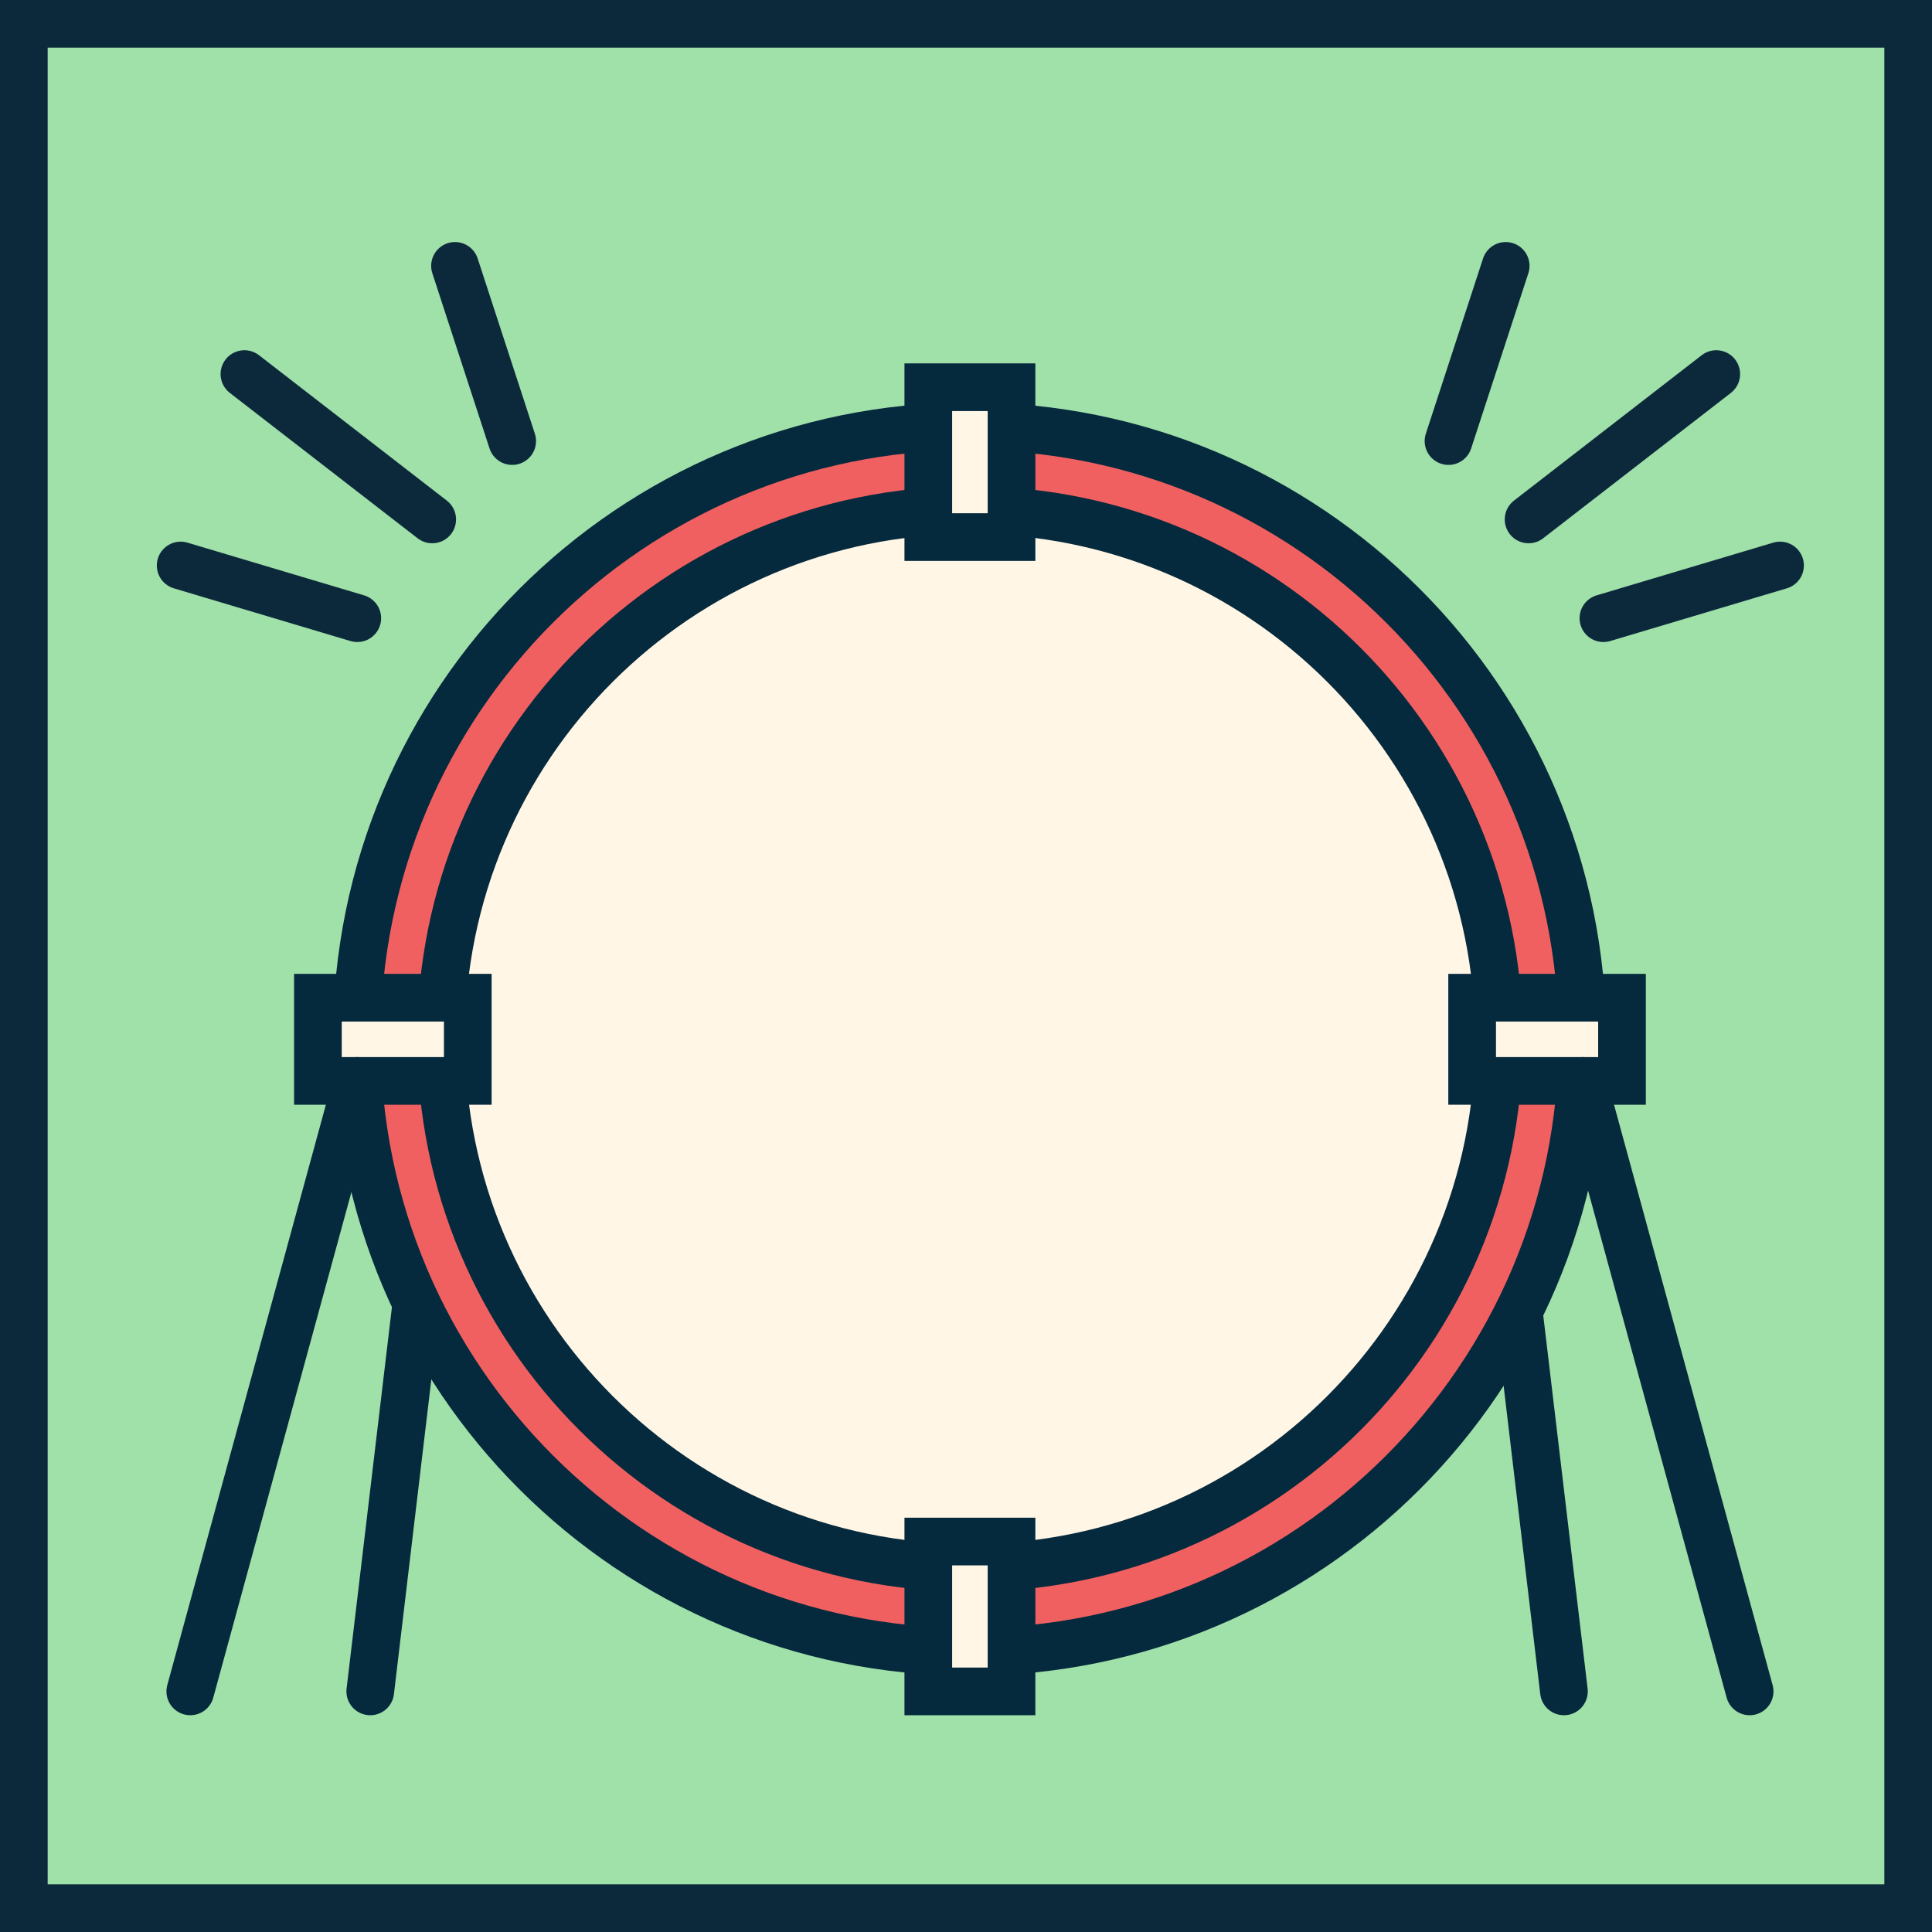
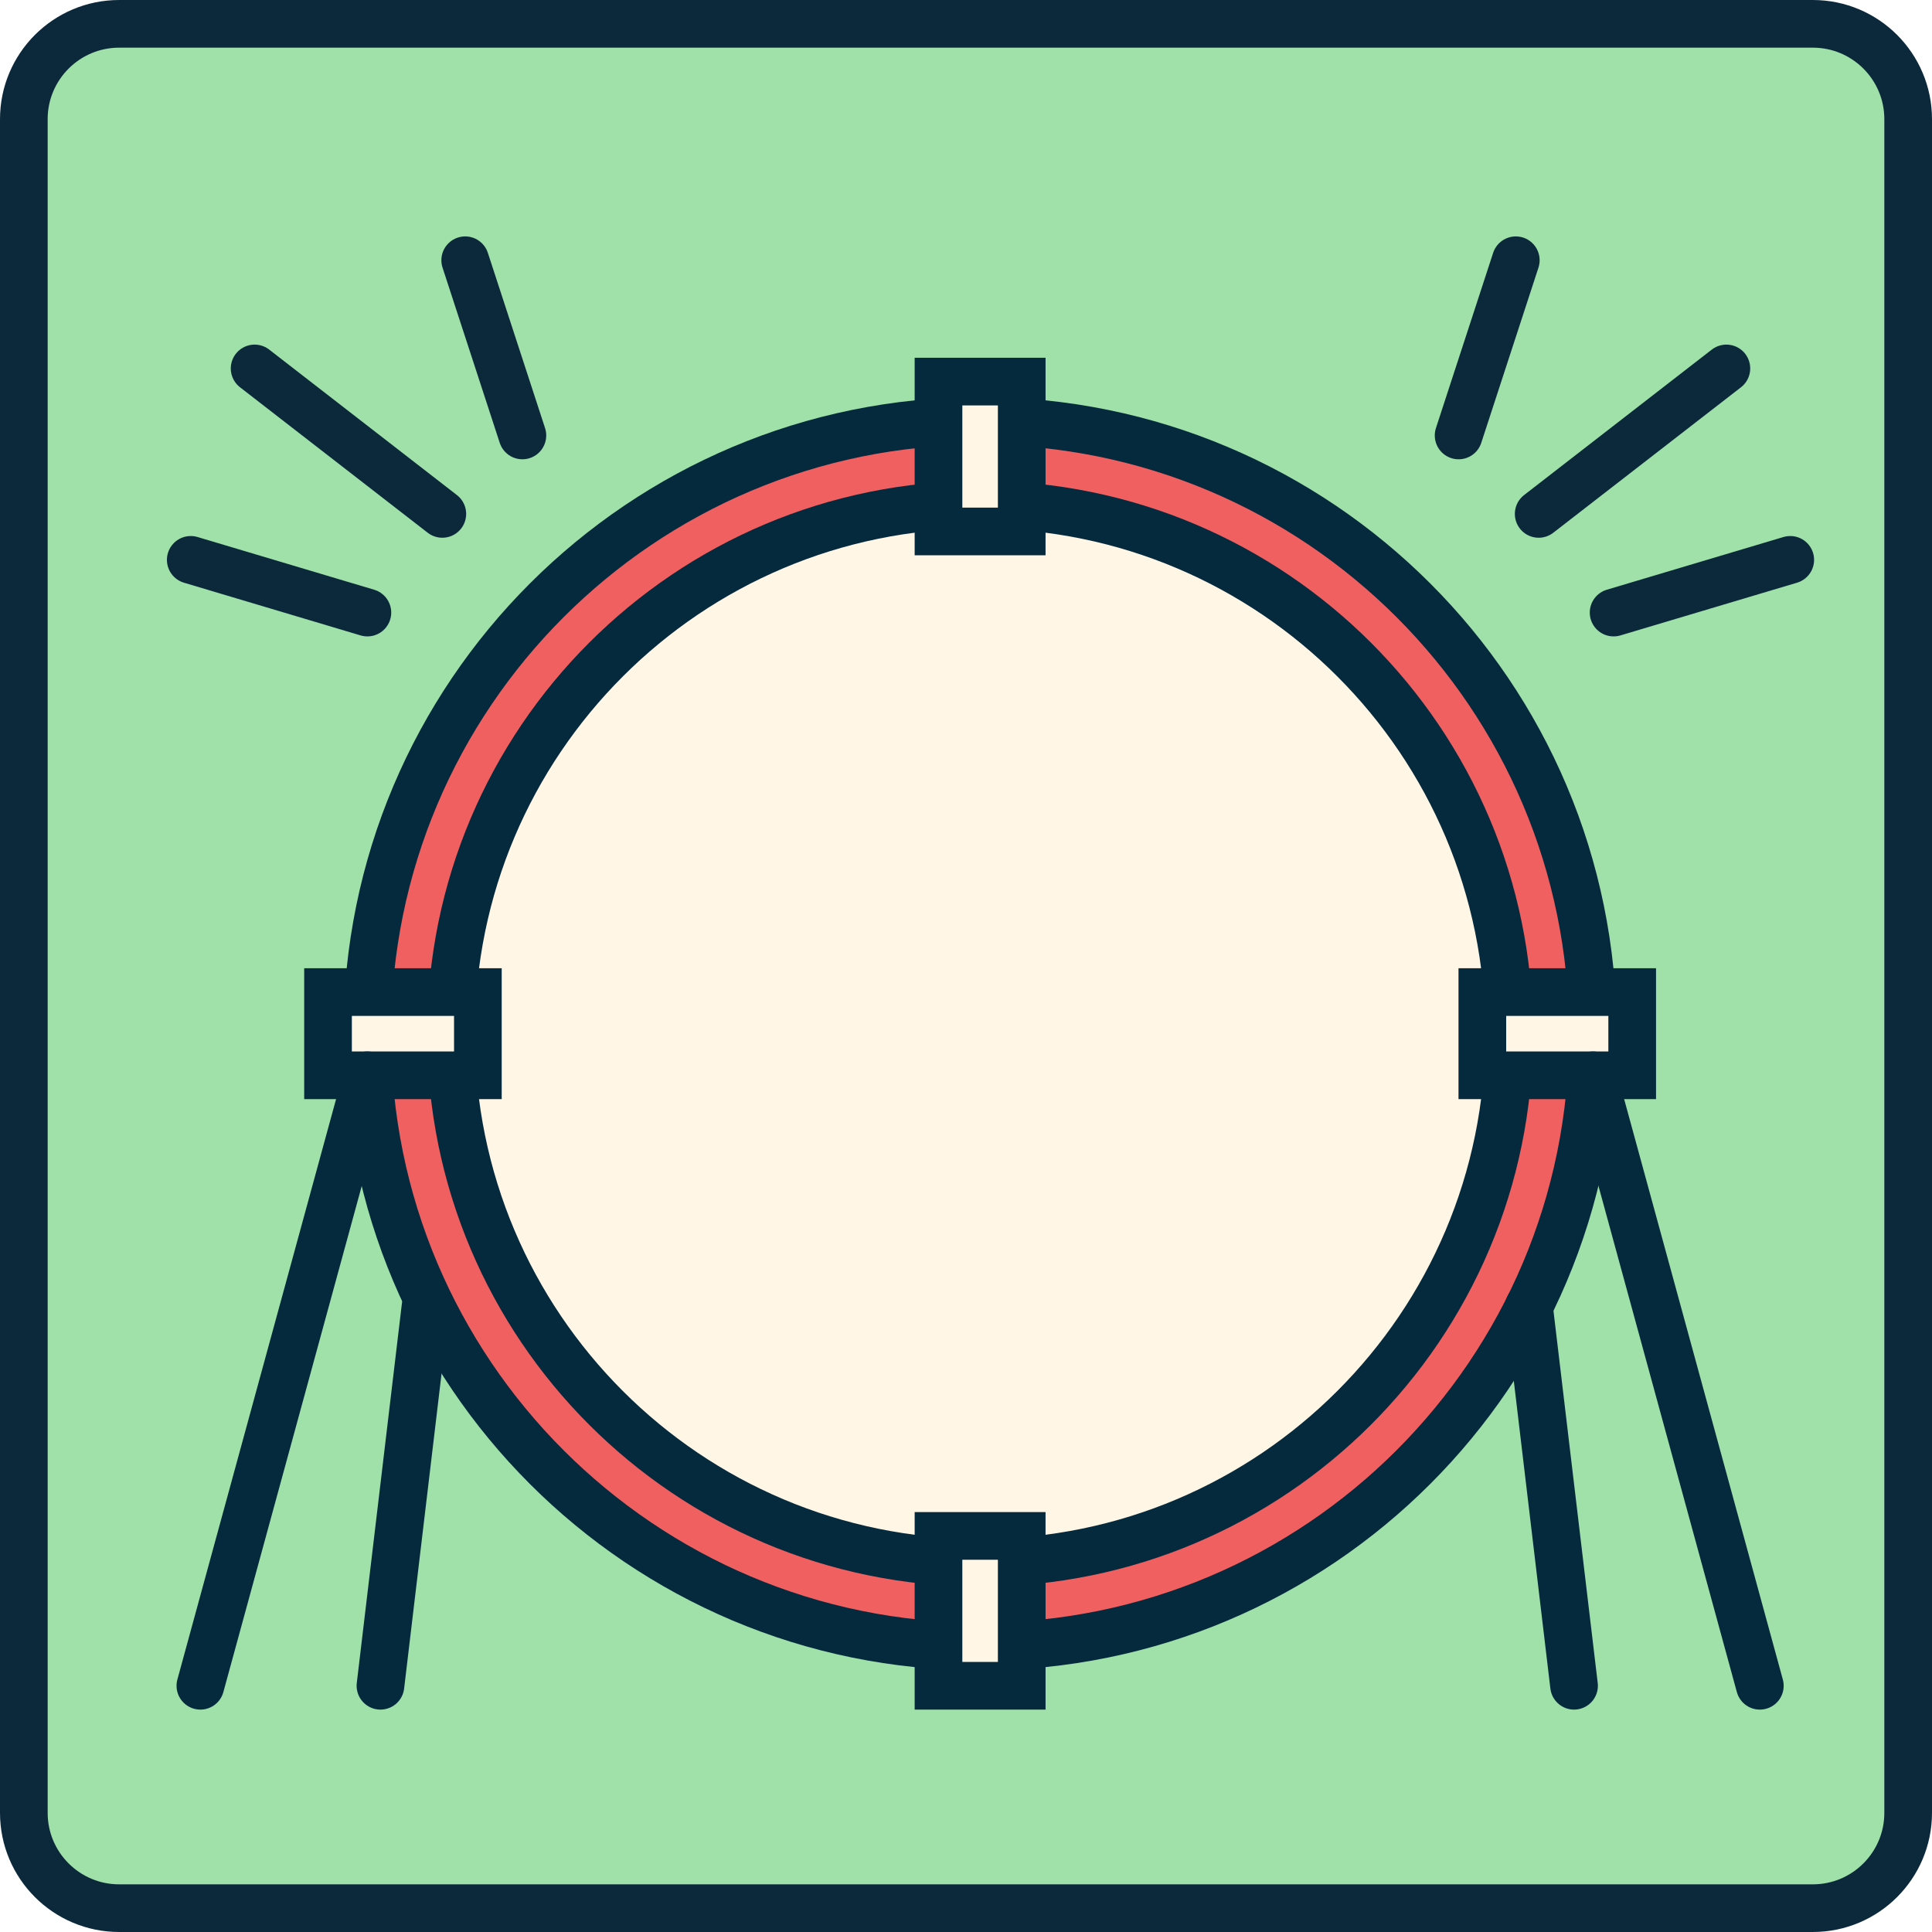
<svg xmlns="http://www.w3.org/2000/svg" viewBox="0 0 202.67 202.67">
  <defs>
    <style>.cls-1{fill:#a0e0a9;stroke-miterlimit:10;}.cls-1,.cls-5{stroke:#0c293c;}.cls-1,.cls-2,.cls-3,.cls-4,.cls-5{stroke-width:5px;}.cls-2,.cls-4{fill:#f06060;}.cls-2,.cls-3,.cls-4{stroke:#05293d;}.cls-3{fill:#fff6e5;}.cls-4,.cls-5{stroke-linecap:round;}.cls-5{fill:#78c6b8;stroke-linejoin:round;}</style>
  </defs>
  <g id="Capa_2" data-name="Capa 2">
    <g id="OBJECTS">
-       <rect class="cls-1" x="2.5" y="2.5" width="197.67" height="197.67" />
-       <path class="cls-2" d="M166,109a64.29,64.29,0,1,1-64.29-64.29A64.29,64.29,0,0,1,166,109Z" />
-       <path class="cls-3" d="M157.24,109a55.49,55.49,0,1,1-55.49-55.5A55.49,55.49,0,0,1,157.24,109Z" />
-       <rect class="cls-3" x="97.38" y="40.62" width="8.73" height="15.72" />
-       <rect class="cls-3" x="97.38" y="161.71" width="8.73" height="15.72" />
-       <rect class="cls-3" x="154.43" y="104.66" width="15.72" height="8.73" />
-       <rect class="cls-3" x="33.35" y="104.66" width="15.72" height="8.73" />
-       <line class="cls-4" x1="166.04" y1="113.39" x2="183.54" y2="177.43" />
-       <line class="cls-4" x1="37.46" y1="113.39" x2="19.96" y2="177.43" />
-       <line class="cls-4" x1="159.33" y1="137.64" x2="164.06" y2="177.43" />
-       <line class="cls-4" x1="43.57" y1="137.64" x2="38.84" y2="177.43" />
-       <line class="cls-5" x1="53.73" y1="46.27" x2="47.73" y2="27.89" />
-       <line class="cls-5" x1="37.48" y1="64.85" x2="18.95" y2="59.32" />
-       <line class="cls-5" x1="25.64" y1="39.24" x2="45.34" y2="54.49" />
-       <line class="cls-5" x1="151.95" y1="46.27" x2="157.95" y2="27.89" />
-       <line class="cls-5" x1="168.2" y1="64.85" x2="186.73" y2="59.32" />
-       <line class="cls-5" x1="180.04" y1="39.24" x2="160.35" y2="54.49" />
+       <rect class="cls-1" x="2.5" y="2.5" width="197.67" height="197.67" rx="10" />
+       <path class="cls-2" d="M167.1,108.44a64.29,64.29,0,1,1-64.29-64.29A64.28,64.28,0,0,1,167.1,108.44Z" />
+       <path class="cls-3" d="M158.31,108.44a55.5,55.5,0,1,1-55.5-55.5A55.49,55.49,0,0,1,158.31,108.44Z" />
+       <rect class="cls-3" x="98.45" y="40.03" width="8.73" height="15.72" />
+       <rect class="cls-3" x="98.45" y="161.12" width="8.73" height="15.72" />
+       <rect class="cls-3" x="155.5" y="104.07" width="15.72" height="8.73" />
+       <rect class="cls-3" x="34.41" y="104.07" width="15.72" height="8.73" />
+       <line class="cls-4" x1="167.1" y1="112.8" x2="184.61" y2="176.84" />
+       <line class="cls-4" x1="38.53" y1="112.8" x2="21.02" y2="176.84" />
+       <line class="cls-4" x1="160.39" y1="137.05" x2="165.12" y2="176.84" />
+       <line class="cls-4" x1="44.64" y1="137.05" x2="39.91" y2="176.84" />
+       <line class="cls-5" x1="54.8" y1="45.68" x2="48.8" y2="27.3" />
+       <line class="cls-5" x1="38.54" y1="64.26" x2="20.01" y2="58.73" />
+       <line class="cls-5" x1="26.71" y1="38.65" x2="46.4" y2="53.91" />
+       <line class="cls-5" x1="153.01" y1="45.68" x2="159.01" y2="27.3" />
+       <line class="cls-5" x1="169.27" y1="64.26" x2="187.8" y2="58.73" />
+       <line class="cls-5" x1="181.1" y1="38.65" x2="161.41" y2="53.91" />
    </g>
  </g>
</svg>
